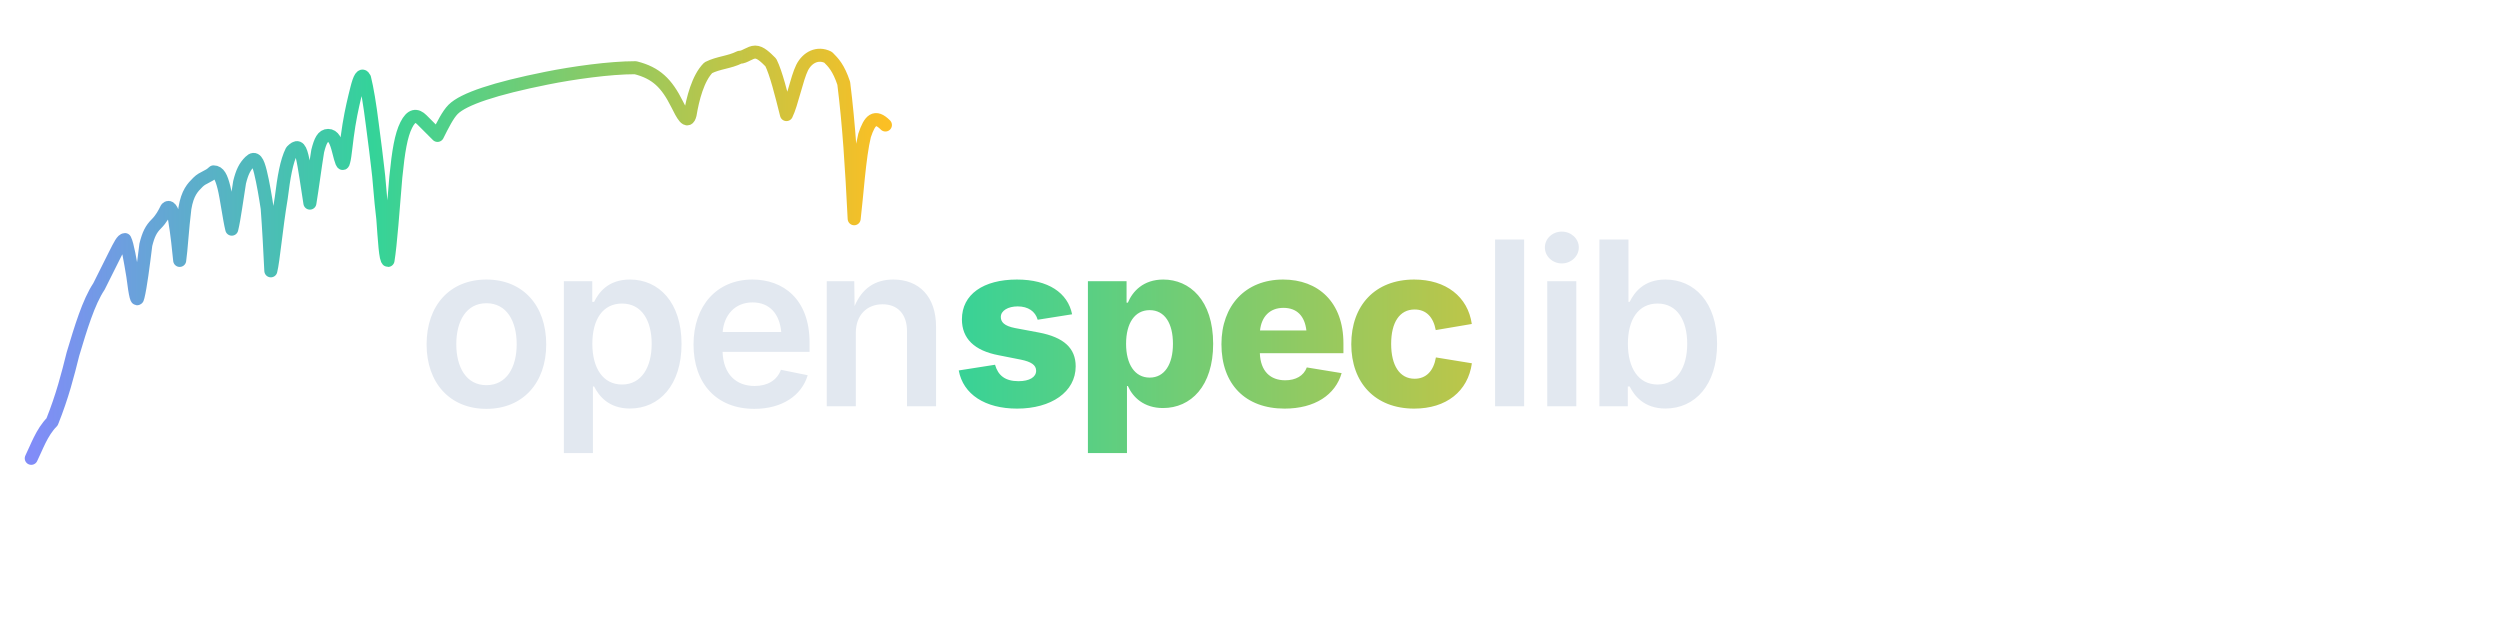
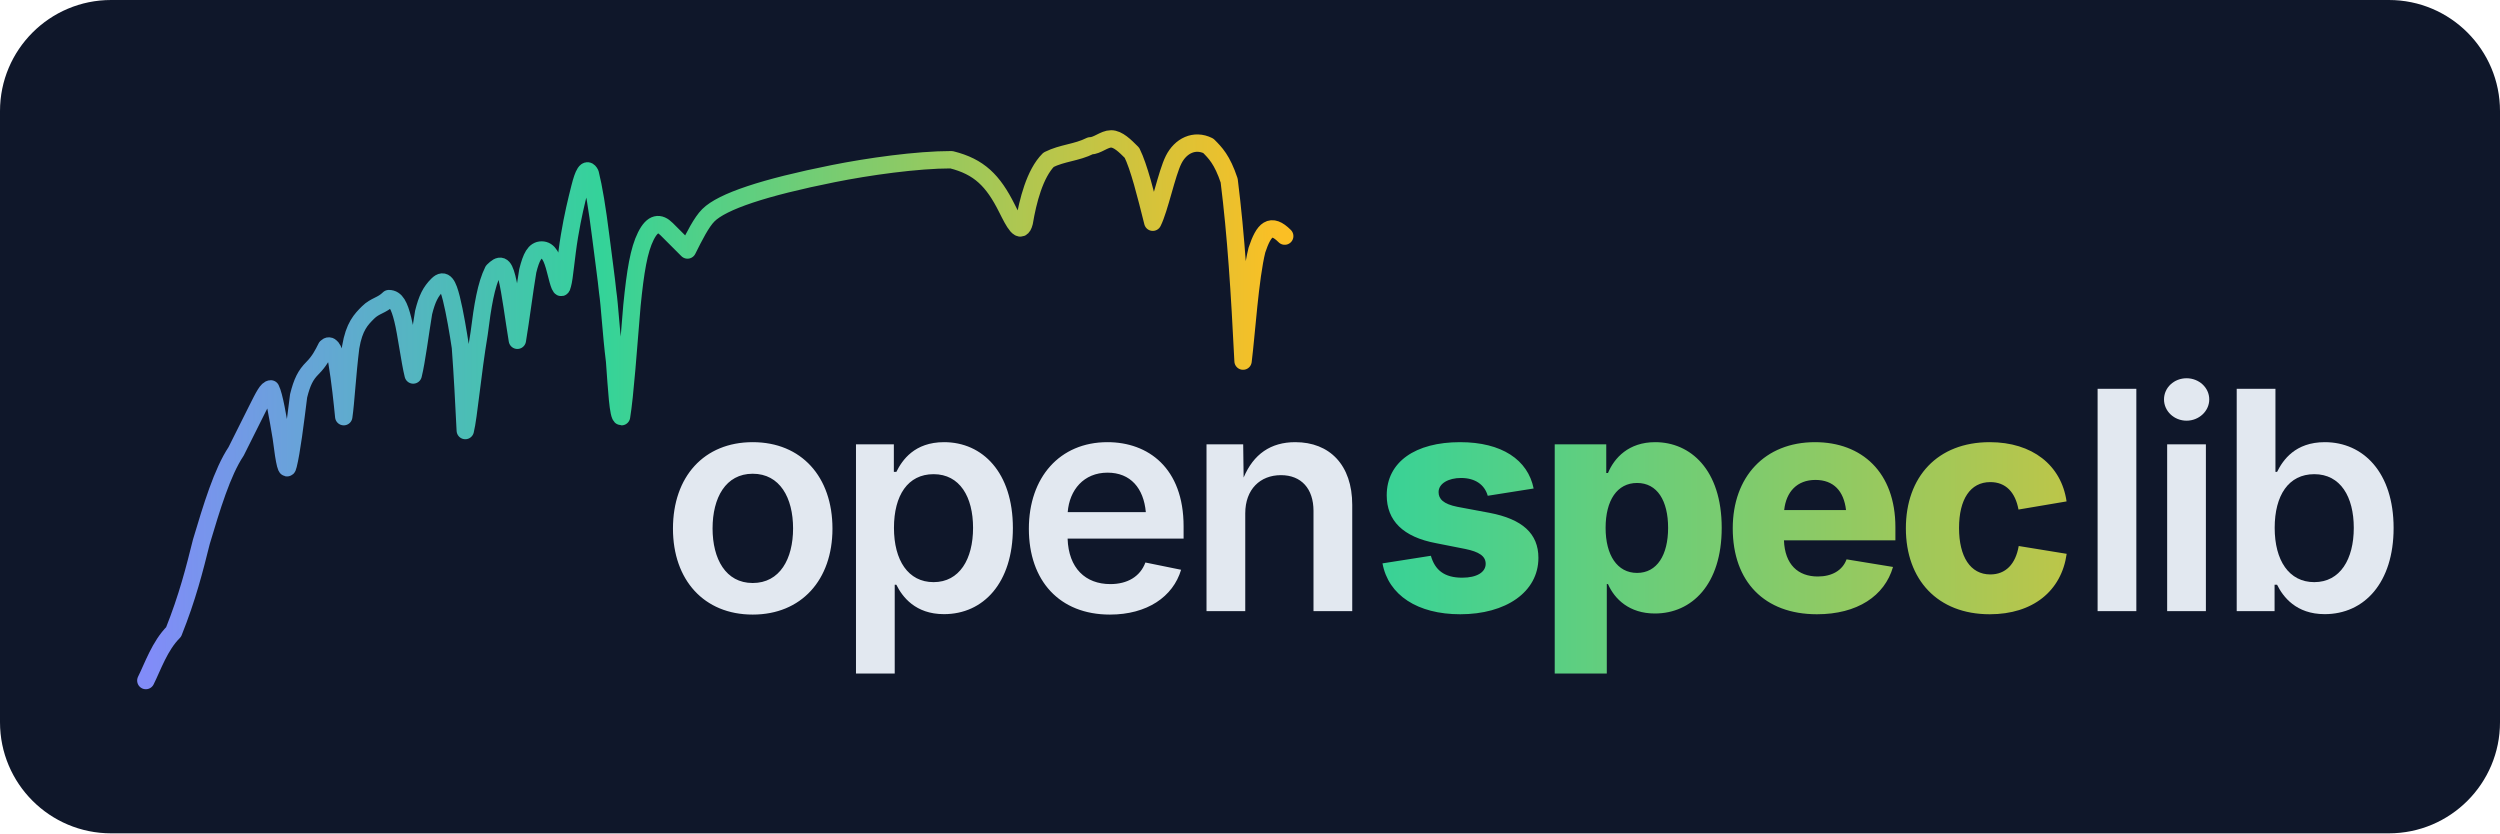
- <svg xmlns="http://www.w3.org/2000/svg" viewBox="0 0 480 120" width="480" height="120">
+ <svg xmlns="http://www.w3.org/2000/svg" viewBox="0 0 360 120" width="360" height="120">
+   <rect x="0" y="0" width="360" height="120" rx="16" ry="16" fill="#0F172A" />
  <defs>
    <linearGradient id="spec" x1="0%" y1="0%" x2="100%" y2="0%">
      <stop offset="0%" stop-color="#818CF8" />
      <stop offset="40%" stop-color="#34D399" />
      <stop offset="100%" stop-color="#FBBF24" />
    </linearGradient>
  </defs>
-   <text x="80" y="78" font-family="'Inter', 'Helvetica Neue', Arial, sans-serif" font-size="44" font-weight="600" fill="#E2E8F0" letter-spacing="-1.5">
+   <g transform="translate(15, 10)">
+     <text x="80" y="78" font-family="'Inter', 'Helvetica Neue', Arial, sans-serif" font-size="44" font-weight="600" fill="#E2E8F0" letter-spacing="-1.5">
    open<tspan font-weight="800" fill="url(#spec)">spec</tspan>lib
  </text>
-   <path d="M 6 88            C 7 86, 8 83, 10 81            C 12 76, 13 72, 14 68            C 15.5 63, 17 58, 19 55            C 20 53, 21 51, 22 49            C 23 47, 23.5 46, 24 46            C 24.5 47, 25 50, 25.5 53            C 26 57, 26.3 58, 26.5 57            C 27 55, 27.5 51, 28 47            C 28.5 45, 29 44, 30 43            C 31 42, 31.5 41, 32 40            C 32.5 39.5, 33 40, 33.5 42            C 34 45, 34.3 48, 34.5 50            C 34.8 48, 35 44, 35.5 40            C 36 37, 37 36, 38 35            C 39 34, 40 34, 41 33            C 42 33, 42.5 34, 43 36            C 43.5 38, 44 42, 44.5 44            C 45 42, 45.5 38, 46 35            C 46.5 33, 47 32, 48 31            C 49 30, 49.5 31, 50 33            C 50.5 35, 51 38, 51.3 40            C 51.6 44, 51.8 48, 52 52            C 52.5 50, 53 44, 54 38            C 54.5 34, 55 31, 56 29            C 57 28, 57.5 28, 58 30            C 58.5 32, 59 36, 59.5 39            C 60 36, 60.5 32, 61 29            C 61.5 27, 62 26, 63 26            C 64 26, 64.5 27, 65 29            C 65.5 31, 65.8 32, 66 31            C 66.3 30, 66.5 27, 67 24            C 67.5 21, 68 19, 68.5 17            C 69 15, 69.5 14, 70 15            C 70.5 17, 71 20, 71.5 24            C 72 28, 72.3 30, 72.5 32            C 72.8 34, 73 38, 73.5 42            C 73.8 46, 74 50, 74.5 50            C 75 47, 75.5 40, 76 34            C 76.5 29, 77 26, 78 24            C 79 22, 80 22, 81 23            C 82 24, 83 25, 84 26            C 85 24, 86 22, 87 21            C 88 20, 90 19, 93 18            C 96 17, 100 16, 105 15            C 110 14, 117 13, 122 13            C 126 14, 128 16, 130 20            C 131 22, 132 24, 132.5 22            C 133 19, 134 15, 136 13            C 138 12, 140 12, 142 11            C 143 11, 144 10, 145 10            C 146 10, 147 11, 148 12            C 149 14, 150 18, 151 22            C 152 20, 153 15, 154 13            C 155 11, 157 10, 159 11            C 160 12, 161 13, 162 16            C 163 24, 163.5 32, 164 42            C 164.5 38, 165 30, 166 26            C 167 23, 168 22, 170 24" fill="none" stroke="url(#spec)" stroke-width="2.5" stroke-linecap="round" stroke-linejoin="round" />
+     <path d="M 6 88            C 7 86, 8 83, 10 81            C 12 76, 13 72, 14 68            C 15.5 63, 17 58, 19 55            C 20 53, 21 51, 22 49            C 23 47, 23.5 46, 24 46            C 24.5 47, 25 50, 25.5 53            C 26 57, 26.3 58, 26.5 57            C 27 55, 27.5 51, 28 47            C 28.5 45, 29 44, 30 43            C 31 42, 31.5 41, 32 40            C 32.5 39.5, 33 40, 33.5 42            C 34 45, 34.3 48, 34.5 50            C 34.8 48, 35 44, 35.5 40            C 36 37, 37 36, 38 35            C 39 34, 40 34, 41 33            C 42 33, 42.5 34, 43 36            C 43.5 38, 44 42, 44.5 44            C 45 42, 45.5 38, 46 35            C 46.5 33, 47 32, 48 31            C 49 30, 49.5 31, 50 33            C 50.5 35, 51 38, 51.3 40            C 51.6 44, 51.8 48, 52 52            C 52.5 50, 53 44, 54 38            C 54.5 34, 55 31, 56 29            C 57 28, 57.5 28, 58 30            C 58.5 32, 59 36, 59.5 39            C 60 36, 60.5 32, 61 29            C 61.5 27, 62 26, 63 26            C 64 26, 64.5 27, 65 29            C 65.5 31, 65.8 32, 66 31            C 66.3 30, 66.5 27, 67 24            C 67.5 21, 68 19, 68.5 17            C 69 15, 69.5 14, 70 15            C 70.5 17, 71 20, 71.5 24            C 72 28, 72.3 30, 72.5 32            C 72.8 34, 73 38, 73.5 42            C 73.8 46, 74 50, 74.5 50            C 75 47, 75.5 40, 76 34            C 76.5 29, 77 26, 78 24            C 79 22, 80 22, 81 23            C 82 24, 83 25, 84 26            C 85 24, 86 22, 87 21            C 88 20, 90 19, 93 18            C 96 17, 100 16, 105 15            C 110 14, 117 13, 122 13            C 126 14, 128 16, 130 20            C 131 22, 132 24, 132.5 22            C 133 19, 134 15, 136 13            C 138 12, 140 12, 142 11            C 143 11, 144 10, 145 10            C 146 10, 147 11, 148 12            C 149 14, 150 18, 151 22            C 152 20, 153 15, 154 13            C 155 11, 157 10, 159 11            C 160 12, 161 13, 162 16            C 163 24, 163.5 32, 164 42            C 164.5 38, 165 30, 166 26            C 167 23, 168 22, 170 24" fill="none" stroke="url(#spec)" stroke-width="2.5" stroke-linecap="round" stroke-linejoin="round" />
+   </g>
</svg>
